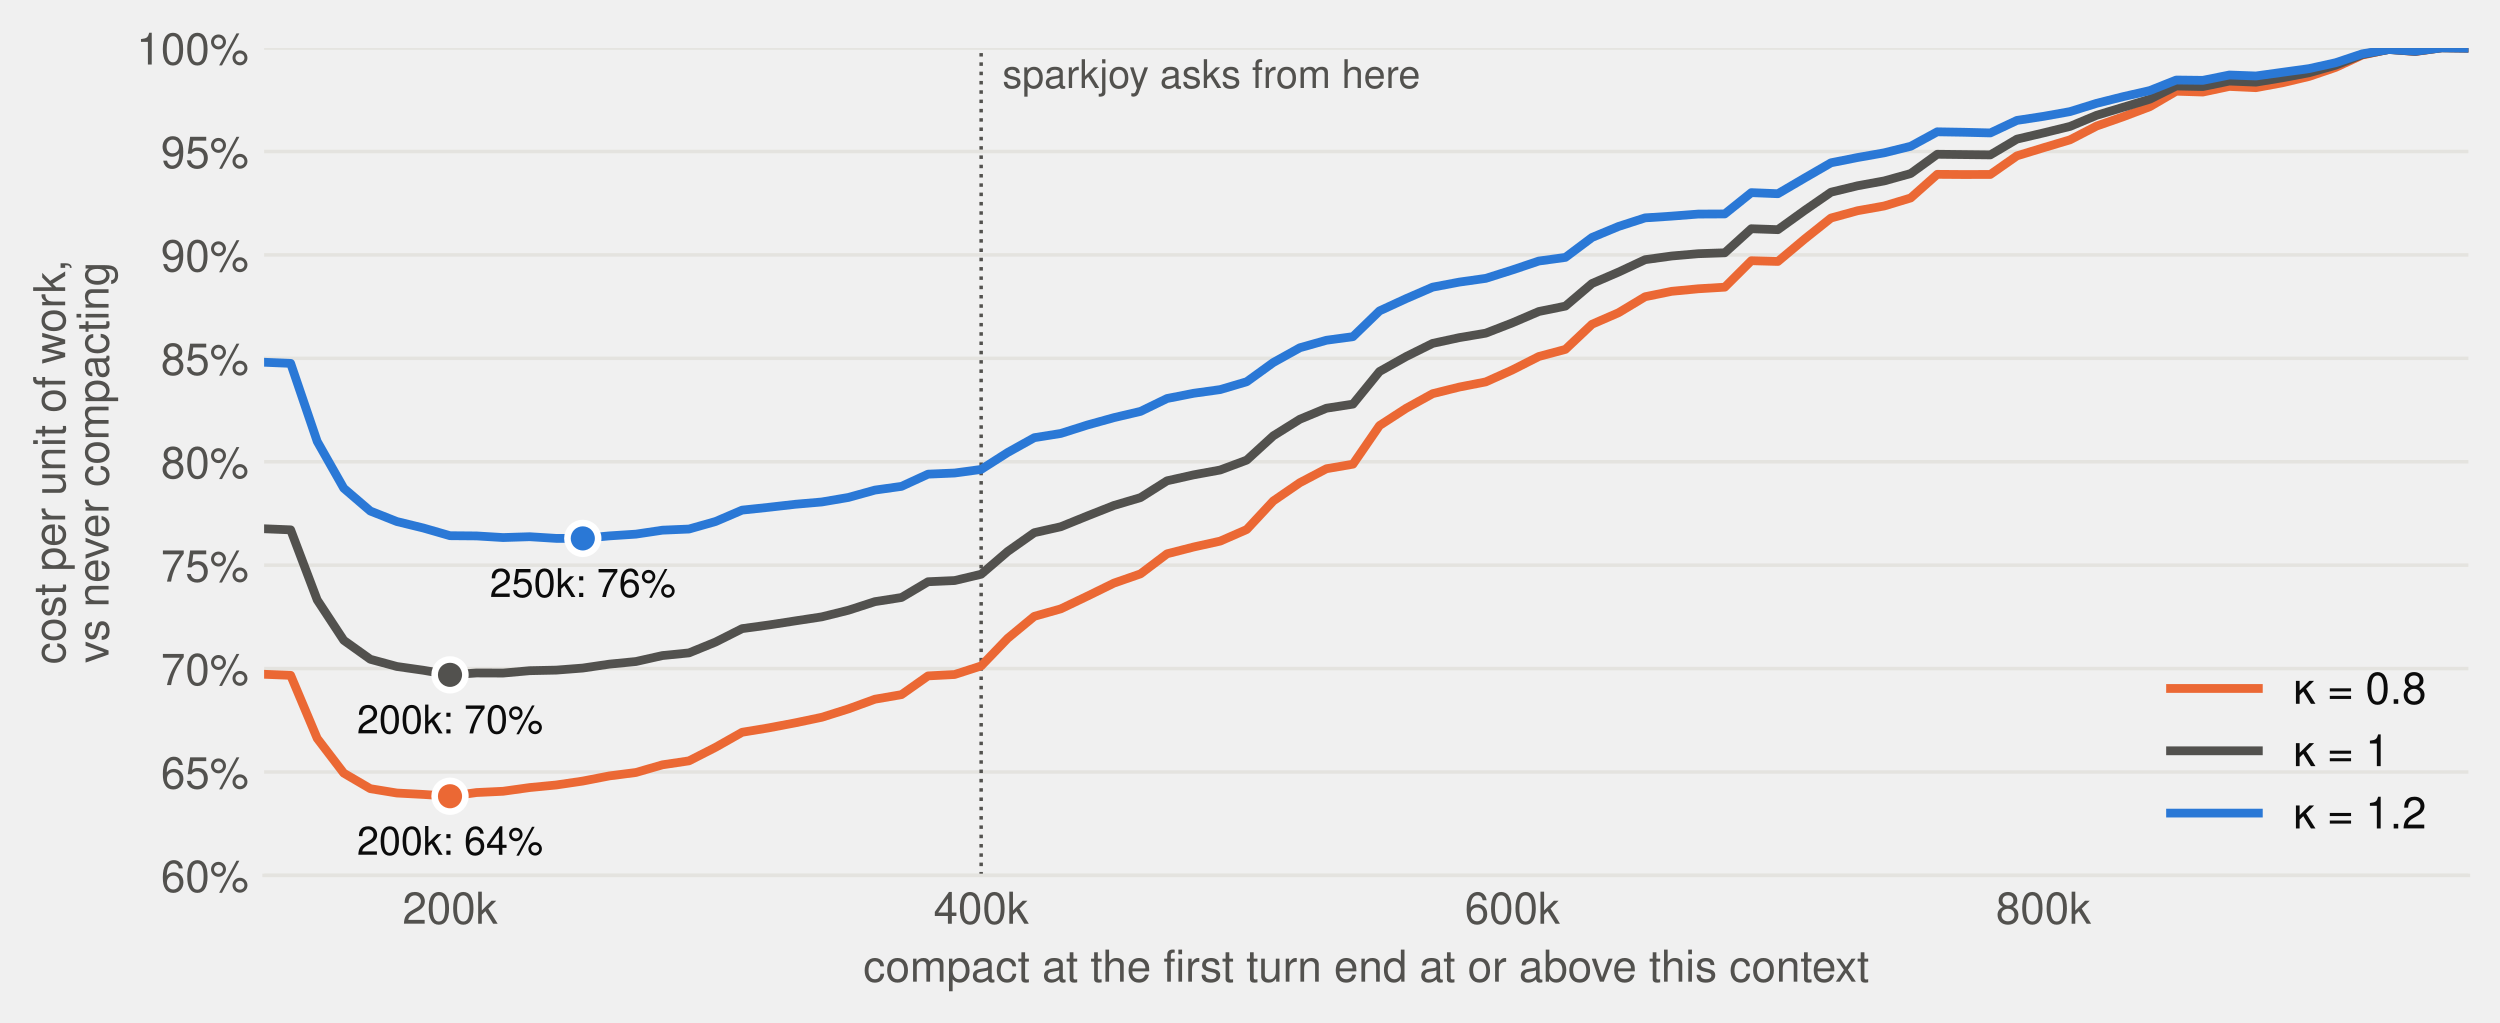
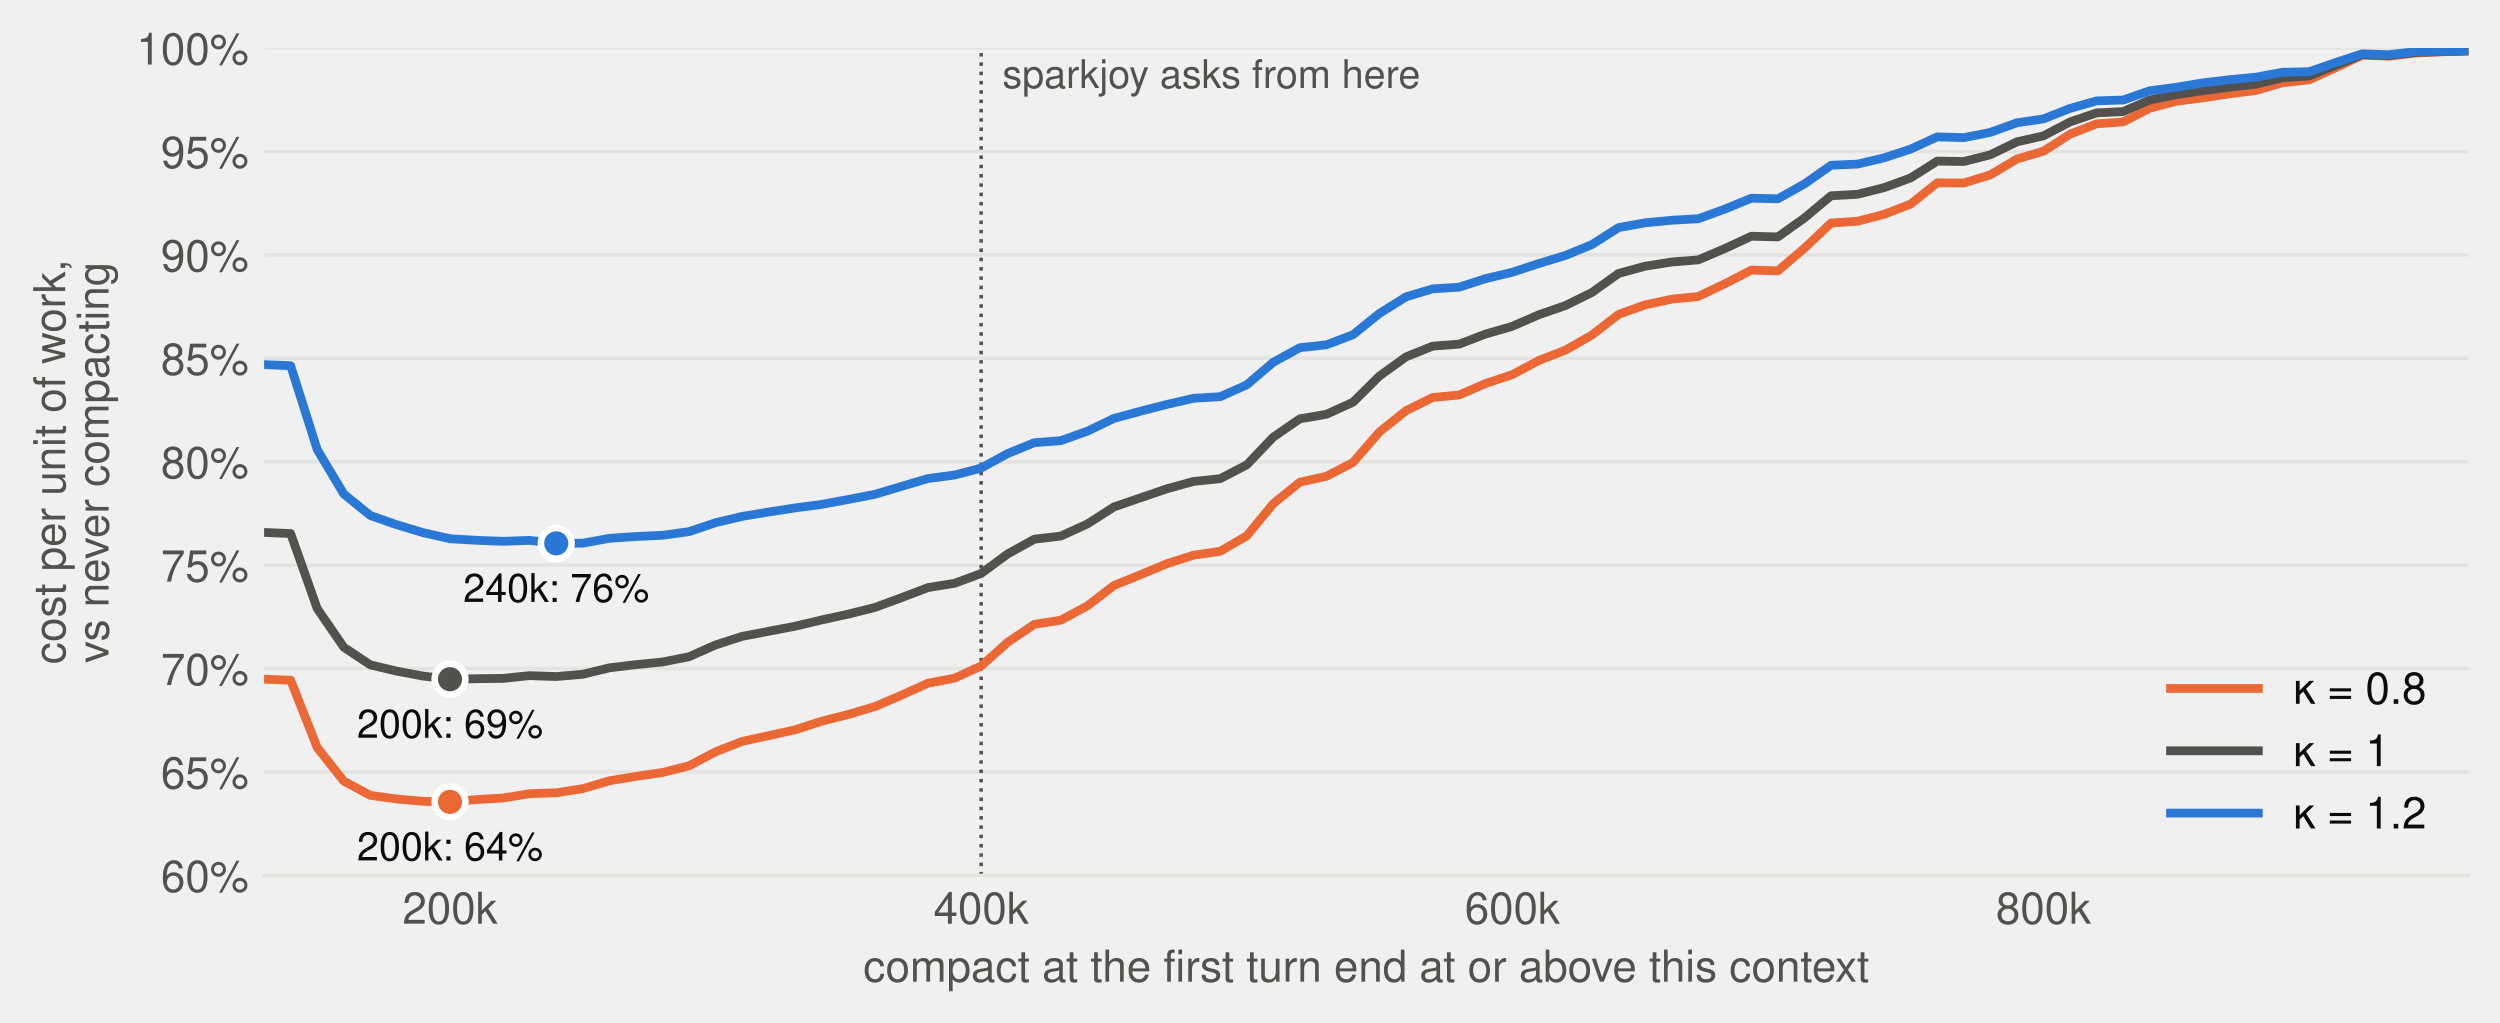
<svg xmlns="http://www.w3.org/2000/svg" xmlns:xlink="http://www.w3.org/1999/xlink" width="569.568pt" height="232.93pt" viewBox="0 0 569.568 232.93" version="1.1">
  <defs>
    <style type="text/css">*{stroke-linejoin: round; stroke-linecap: butt}</style>
  </defs>
  <g id="figure_1">
    <g id="patch_1">
      <path d="M 0 232.93  L 569.568 232.93  L 569.568 0  L 0 0  L 0 232.93  z " style="fill: none" />
    </g>
    <g id="axes_1">
      <g id="patch_2">
        <path d="M 60.168 199.446  L 562.368 199.446  L 562.368 10.95  L 60.168 10.95  L 60.168 199.446  z " style="fill: none" />
      </g>
      <g id="matplotlib.axis_1">
        <g id="xtick_1">
          <g id="line2d_1" />
          <g id="text_1">
            <text style="font-size: 10px; font-family: 'Helvetica', 'Arial', 'DejaVu Sans'; text-anchor: middle; fill: #52514e" x="102.522" y="210.446" transform="rotate(-0 102.5218 210.446)">200k</text>
          </g>
        </g>
        <g id="xtick_2">
          <g id="line2d_2" />
          <g id="text_2">
            <text style="font-size: 10px; font-family: 'Helvetica', 'Arial', 'DejaVu Sans'; text-anchor: middle; fill: #52514e" x="223.534" y="210.446" transform="rotate(-0 223.5338 210.446)">400k</text>
          </g>
        </g>
        <g id="xtick_3">
          <g id="line2d_3" />
          <g id="text_3">
            <text style="font-size: 10px; font-family: 'Helvetica', 'Arial', 'DejaVu Sans'; text-anchor: middle; fill: #52514e" x="344.546" y="210.446" transform="rotate(-0 344.5459 210.446)">600k</text>
          </g>
        </g>
        <g id="xtick_4">
          <g id="line2d_4" />
          <g id="text_4">
            <text style="font-size: 10px; font-family: 'Helvetica', 'Arial', 'DejaVu Sans'; text-anchor: middle; fill: #52514e" x="465.558" y="210.446" transform="rotate(-0 465.5579 210.446)">800k</text>
          </g>
        </g>
        <g id="text_5">
          <text style="font-size: 10px; font-family: 'Helvetica', 'Arial', 'DejaVu Sans'; text-anchor: middle; fill: #52514e" x="311.268" y="223.645" transform="rotate(-0 311.2676 223.6452)">compact at the first turn end at or above this context</text>
        </g>
      </g>
      <g id="matplotlib.axis_2">
        <g id="ytick_1">
          <g id="line2d_5">
            <path d="M 60.168 199.446  L 562.368 199.446  " clip-path="url(#p92335eda85)" style="fill: none; stroke: #e4e3df; stroke-width: 0.8; stroke-linecap: square" />
          </g>
          <g id="line2d_6" />
          <g id="text_6">
            <text style="font-size: 10px; font-family: 'Helvetica', 'Arial', 'DejaVu Sans'; text-anchor: end; fill: #52514e" x="56.668" y="203.196" transform="rotate(-0 56.66758 203.196)">60%</text>
          </g>
        </g>
        <g id="ytick_2">
          <g id="line2d_7">
            <path d="M 60.168 175.884  L 562.368 175.884  " clip-path="url(#p92335eda85)" style="fill: none; stroke: #e4e3df; stroke-width: 0.8; stroke-linecap: square" />
          </g>
          <g id="line2d_8" />
          <g id="text_7">
            <text style="font-size: 10px; font-family: 'Helvetica', 'Arial', 'DejaVu Sans'; text-anchor: end; fill: #52514e" x="56.668" y="179.634" transform="rotate(-0 56.66758 179.634)">65%</text>
          </g>
        </g>
        <g id="ytick_3">
          <g id="line2d_9">
            <path d="M 60.168 152.322  L 562.368 152.322  " clip-path="url(#p92335eda85)" style="fill: none; stroke: #e4e3df; stroke-width: 0.8; stroke-linecap: square" />
          </g>
          <g id="line2d_10" />
          <g id="text_8">
            <text style="font-size: 10px; font-family: 'Helvetica', 'Arial', 'DejaVu Sans'; text-anchor: end; fill: #52514e" x="56.668" y="156.072" transform="rotate(-0 56.66758 156.072)">70%</text>
          </g>
        </g>
        <g id="ytick_4">
          <g id="line2d_11">
            <path d="M 60.168 128.76  L 562.368 128.76  " clip-path="url(#p92335eda85)" style="fill: none; stroke: #e4e3df; stroke-width: 0.8; stroke-linecap: square" />
          </g>
          <g id="line2d_12" />
          <g id="text_9">
            <text style="font-size: 10px; font-family: 'Helvetica', 'Arial', 'DejaVu Sans'; text-anchor: end; fill: #52514e" x="56.668" y="132.51" transform="rotate(-0 56.66758 132.51)">75%</text>
          </g>
        </g>
        <g id="ytick_5">
          <g id="line2d_13">
            <path d="M 60.168 105.198  L 562.368 105.198  " clip-path="url(#p92335eda85)" style="fill: none; stroke: #e4e3df; stroke-width: 0.8; stroke-linecap: square" />
          </g>
          <g id="line2d_14" />
          <g id="text_10">
            <text style="font-size: 10px; font-family: 'Helvetica', 'Arial', 'DejaVu Sans'; text-anchor: end; fill: #52514e" x="56.668" y="108.948" transform="rotate(-0 56.66758 108.948)">80%</text>
          </g>
        </g>
        <g id="ytick_6">
          <g id="line2d_15">
            <path d="M 60.168 81.636  L 562.368 81.636  " clip-path="url(#p92335eda85)" style="fill: none; stroke: #e4e3df; stroke-width: 0.8; stroke-linecap: square" />
          </g>
          <g id="line2d_16" />
          <g id="text_11">
            <text style="font-size: 10px; font-family: 'Helvetica', 'Arial', 'DejaVu Sans'; text-anchor: end; fill: #52514e" x="56.668" y="85.386" transform="rotate(-0 56.66758 85.386)">85%</text>
          </g>
        </g>
        <g id="ytick_7">
          <g id="line2d_17">
            <path d="M 60.168 58.074  L 562.368 58.074  " clip-path="url(#p92335eda85)" style="fill: none; stroke: #e4e3df; stroke-width: 0.8; stroke-linecap: square" />
          </g>
          <g id="line2d_18" />
          <g id="text_12">
            <text style="font-size: 10px; font-family: 'Helvetica', 'Arial', 'DejaVu Sans'; text-anchor: end; fill: #52514e" x="56.668" y="61.824" transform="rotate(-0 56.66758 61.824)">90%</text>
          </g>
        </g>
        <g id="ytick_8">
          <g id="line2d_19">
            <path d="M 60.168 34.512  L 562.368 34.512  " clip-path="url(#p92335eda85)" style="fill: none; stroke: #e4e3df; stroke-width: 0.8; stroke-linecap: square" />
          </g>
          <g id="line2d_20" />
          <g id="text_13">
            <text style="font-size: 10px; font-family: 'Helvetica', 'Arial', 'DejaVu Sans'; text-anchor: end; fill: #52514e" x="56.668" y="38.262" transform="rotate(-0 56.66758 38.262)">95%</text>
          </g>
        </g>
        <g id="ytick_9">
          <g id="line2d_21">
            <path d="M 60.168 10.95  L 562.368 10.95  " clip-path="url(#p92335eda85)" style="fill: none; stroke: #e4e3df; stroke-width: 0.8; stroke-linecap: square" />
          </g>
          <g id="line2d_22" />
          <g id="text_14">
            <text style="font-size: 10px; font-family: 'Helvetica', 'Arial', 'DejaVu Sans'; text-anchor: end; fill: #52514e" x="56.668" y="14.7" transform="rotate(-0 56.66758 14.7)">100%</text>
          </g>
        </g>
        <g id="text_15">
          <text style="font-size: 10px; font-family: 'Helvetica', 'Arial', 'DejaVu Sans'; fill: #52514e" transform="translate(14.84893 151.3253) rotate(-90)">cost per unit of work,</text>
          <text style="font-size: 10px; font-family: 'Helvetica', 'Arial', 'DejaVu Sans'; fill: #52514e" transform="translate(24.73115 151.0496) rotate(-90)">vs never compacting</text>
        </g>
      </g>
      <g id="line2d_23">
        <path d="M 223.534 199.446  L 223.534 10.95  " clip-path="url(#p92335eda85)" style="fill: none; stroke-dasharray: 0.8,1.32; stroke-dashoffset: 0; stroke: #52514e; stroke-width: 0.8" />
      </g>
      <g id="line2d_24">
-         <path d="M 60.168 153.62  L 66.218 153.86  L 72.269 168.226  L 78.319 176.143  L 84.37 179.683  L 90.421 180.672  L 96.471 180.995  L 102.522 181.403  L 108.572 180.562  L 114.623 180.274  L 120.674 179.427  L 126.724 178.842  L 132.775 177.948  L 138.825 176.773  L 144.876 175.994  L 150.927 174.245  L 156.977 173.34  L 163.028 170.254  L 169.078 166.831  L 175.129 165.831  L 181.18 164.683  L 187.23 163.414  L 193.281 161.507  L 199.331 159.3  L 205.382 158.256  L 211.433 153.989  L 217.483 153.672  L 223.534 151.718  L 229.584 145.427  L 235.635 140.417  L 241.686 138.71  L 247.736 135.814  L 253.787 132.846  L 259.837 130.741  L 265.888 126.172  L 271.939 124.623  L 277.989 123.28  L 284.04 120.635  L 290.09 114.131  L 296.141 109.971  L 302.192 106.791  L 308.242 105.752  L 314.293 96.955  L 320.343 93.029  L 326.394 89.691  L 332.445 88.188  L 338.495 87.005  L 344.546 84.287  L 350.596 81.216  L 356.647 79.597  L 362.698 73.876  L 368.748 71.244  L 374.799 67.607  L 380.85 66.372  L 386.9 65.793  L 392.951 65.426  L 399.001 59.397  L 405.052 59.568  L 411.103 54.491  L 417.153 49.672  L 423.204 48.008  L 429.254 46.931  L 435.305 45.1  L 441.356 39.719  L 447.406 39.763  L 453.457 39.746  L 459.507 35.507  L 465.558 33.66  L 471.609 31.851  L 477.659 28.719  L 483.71 26.601  L 489.76 24.317  L 495.811 20.778  L 501.862 20.973  L 507.912 19.693  L 513.963 19.976  L 520.013 18.855  L 526.064 17.418  L 532.115 15.356  L 538.165 12.539  L 544.216 11.246  L 550.266 11.741  L 556.317 10.88  L 562.368 10.979  " clip-path="url(#p92335eda85)" style="fill: none; stroke: #eb6834; stroke-width: 2; stroke-linecap: square" />
+         <path d="M 60.168 154.737  L 66.218 154.976  L 72.269 170.315  L 78.319 177.955  L 84.37 181.202  L 90.421 182.042  L 96.471 182.576  L 102.522 182.684  L 108.572 182.159  L 114.623 181.811  L 120.674 180.82  L 126.724 180.617  L 132.775 179.671  L 138.825 177.887  L 144.876 176.879  L 150.927 175.993  L 156.977 174.472  L 163.028 171.281  L 169.078 168.909  L 175.129 167.599  L 181.18 166.255  L 187.23 164.299  L 193.281 162.765  L 199.331 160.979  L 205.382 158.379  L 211.433 155.641  L 217.483 154.498  L 223.534 151.717  L 229.584 146.32  L 235.635 142.25  L 241.686 141.294  L 247.736 138.037  L 253.787 133.381  L 259.837 130.932  L 265.888 128.409  L 271.939 126.478  L 277.989 125.602  L 284.04 122.088  L 290.09 114.745  L 296.141 109.845  L 302.192 108.51  L 308.242 105.366  L 314.293 98.392  L 320.343 93.563  L 326.394 90.559  L 332.445 89.983  L 338.495 87.358  L 344.546 85.344  L 350.596 82.125  L 356.647 79.772  L 362.698 76.318  L 368.748 71.629  L 374.799 69.451  L 380.85 68.163  L 386.9 67.549  L 392.951 64.656  L 399.001 61.535  L 405.052 61.704  L 411.103 56.545  L 417.153 50.813  L 423.204 50.396  L 429.254 48.832  L 435.305 46.486  L 441.356 41.659  L 447.406 41.694  L 453.457 39.833  L 459.507 36.232  L 465.558 34.44  L 471.609 30.574  L 477.659 28.205  L 483.71 27.777  L 489.76 24.654  L 495.811 23.072  L 501.862 22.293  L 507.912 21.383  L 513.963 20.601  L 520.013 18.841  L 526.064 18.196  L 532.115 15.443  L 538.165 12.566  L 544.216 12.804  L 550.266 12.088  L 556.317 11.807  L 562.368 11.596  " clip-path="url(#p92335eda85)" style="fill: none; stroke: #eb6834; stroke-width: 2; stroke-linecap: square" />
      </g>
      <g id="line2d_25">
-         <path d="M 60.168 120.466  L 66.218 120.715  L 72.269 136.679  L 78.319 145.881  L 84.37 150.198  L 90.421 151.844  L 96.471 152.706  L 102.522 153.748  L 108.572 153.32  L 114.623 153.343  L 120.674 152.802  L 126.724 152.671  L 132.775 152.201  L 138.825 151.309  L 144.876 150.713  L 150.927 149.353  L 156.977 148.746  L 163.028 146.276  L 169.078 143.219  L 175.129 142.389  L 181.18 141.455  L 187.23 140.535  L 193.281 139.032  L 199.331 137.073  L 205.382 136.127  L 211.433 132.535  L 217.483 132.264  L 223.534 130.83  L 229.584 125.631  L 235.635 121.363  L 241.686 120.002  L 247.736 117.547  L 253.787 115.158  L 259.837 113.365  L 265.888 109.54  L 271.939 108.185  L 277.989 107.079  L 284.04 104.823  L 290.09 99.295  L 296.141 95.517  L 302.192 93.005  L 308.242 92.071  L 314.293 84.639  L 320.343 81.238  L 326.394 78.233  L 332.445 76.925  L 338.495 75.903  L 344.546 73.559  L 350.596 70.967  L 356.647 69.739  L 362.698 64.596  L 368.748 61.989  L 374.799 59.162  L 380.85 58.325  L 386.9 57.8  L 392.951 57.593  L 399.001 52.113  L 405.052 52.325  L 411.103 47.97  L 417.153 43.787  L 423.204 42.324  L 429.254 41.221  L 435.305 39.536  L 441.356 35.147  L 447.406 35.218  L 453.457 35.286  L 459.507 31.7  L 465.558 30.282  L 471.609 28.797  L 477.659 26.269  L 483.71 24.437  L 489.76 22.605  L 495.811 19.588  L 501.862 19.723  L 507.912 18.469  L 513.963 18.714  L 520.013 17.718  L 526.064 16.576  L 532.115 14.858  L 538.165 12.432  L 544.216 11.279  L 550.266 11.699  L 556.317 10.891  L 562.368 10.974  " clip-path="url(#p92335eda85)" style="fill: none; stroke: #52514e; stroke-width: 2; stroke-linecap: square" />
+         <path d="M 60.168 121.305  L 66.218 121.554  L 72.269 138.646  L 78.319 147.451  L 84.37 151.478  L 90.421 152.911  L 96.471 154.04  L 102.522 154.745  L 108.572 154.629  L 114.623 154.553  L 120.674 153.923  L 126.724 154.137  L 132.775 153.619  L 138.825 152.15  L 144.876 151.42  L 150.927 150.819  L 156.977 149.617  L 163.028 146.936  L 169.078 144.986  L 175.129 143.818  L 181.18 142.665  L 187.23 141.229  L 193.281 139.903  L 199.331 138.397  L 205.382 136.162  L 211.433 133.861  L 217.483 132.889  L 223.534 130.646  L 229.584 126.192  L 235.635 122.848  L 241.686 122.13  L 247.736 119.367  L 253.787 115.494  L 259.837 113.408  L 265.888 111.348  L 271.939 109.684  L 277.989 109.056  L 284.04 105.912  L 290.09 99.579  L 296.141 95.419  L 302.192 94.385  L 308.242 91.637  L 314.293 85.645  L 320.343 81.3  L 326.394 78.86  L 332.445 78.398  L 338.495 76.088  L 344.546 74.334  L 350.596 71.706  L 356.647 69.609  L 362.698 66.627  L 368.748 62.295  L 374.799 60.65  L 380.85 59.692  L 386.9 59.205  L 392.951 56.635  L 399.001 53.82  L 405.052 53.971  L 411.103 49.657  L 417.153 44.607  L 423.204 44.267  L 429.254 42.739  L 435.305 40.535  L 441.356 36.696  L 447.406 36.797  L 453.457 35.256  L 459.507 32.317  L 465.558 30.951  L 471.609 27.774  L 477.659 25.716  L 483.71 25.409  L 489.76 22.776  L 495.811 21.568  L 501.862 20.67  L 507.912 19.848  L 513.963 19.156  L 520.013 17.709  L 526.064 17.321  L 532.115 14.877  L 538.165 12.44  L 544.216 12.643  L 550.266 11.934  L 556.317 11.747  L 562.368 11.596  " clip-path="url(#p92335eda85)" style="fill: none; stroke: #52514e; stroke-width: 2; stroke-linecap: square" />
      </g>
      <g id="line2d_26">
-         <path d="M 60.168 82.53  L 66.218 82.786  L 72.269 100.574  L 78.319 111.234  L 84.37 116.427  L 90.421 118.823  L 96.471 120.3  L 102.522 122.047  L 108.572 122.099  L 114.623 122.47  L 120.674 122.279  L 126.724 122.659  L 132.775 122.662  L 138.825 122.089  L 144.876 121.693  L 150.927 120.789  L 156.977 120.529  L 163.028 118.812  L 169.078 116.22  L 175.129 115.579  L 181.18 114.888  L 187.23 114.364  L 193.281 113.335  L 199.331 111.657  L 205.382 110.809  L 211.433 108.026  L 217.483 107.768  L 223.534 106.946  L 229.584 103.086  L 235.635 99.717  L 241.686 98.75  L 247.736 96.829  L 253.787 95.151  L 259.837 93.726  L 265.888 90.789  L 271.939 89.601  L 277.989 88.757  L 284.04 86.967  L 290.09 82.594  L 296.141 79.23  L 302.192 77.521  L 308.242 76.697  L 314.293 70.83  L 320.343 68.043  L 326.394 65.422  L 332.445 64.274  L 338.495 63.42  L 344.546 61.506  L 350.596 59.468  L 356.647 58.64  L 362.698 54.104  L 368.748 51.59  L 374.799 49.635  L 380.85 49.239  L 386.9 48.772  L 392.951 48.74  L 399.001 43.886  L 405.052 44.135  L 411.103 40.586  L 417.153 37.089  L 423.204 35.887  L 429.254 34.819  L 435.305 33.326  L 441.356 30.03  L 447.406 30.133  L 453.457 30.284  L 459.507 27.434  L 465.558 26.51  L 471.609 25.427  L 477.659 23.542  L 483.71 22.02  L 489.76 20.64  L 495.811 18.232  L 501.862 18.305  L 507.912 17.09  L 513.963 17.31  L 520.013 16.469  L 526.064 15.634  L 532.115 14.293  L 538.165 12.273  L 544.216 11.284  L 550.266 11.648  L 556.317 10.898  L 562.368 10.968  " clip-path="url(#p92335eda85)" style="fill: none; stroke: #2a78d6; stroke-width: 2; stroke-linecap: square" />
+         <path d="M 60.168 83.067  L 66.218 83.323  L 72.269 102.414  L 78.319 112.542  L 84.37 117.446  L 90.421 119.559  L 96.471 121.372  L 102.522 122.742  L 108.572 123.098  L 114.623 123.327  L 120.674 123.111  L 126.724 123.791  L 132.775 123.752  L 138.825 122.647  L 144.876 122.23  L 150.927 121.955  L 156.977 121.12  L 163.028 119.079  L 169.078 117.648  L 175.129 116.647  L 181.18 115.714  L 187.23 114.902  L 193.281 113.793  L 199.331 112.612  L 205.382 110.813  L 211.433 109.013  L 217.483 108.223  L 223.534 106.637  L 229.584 103.327  L 235.635 100.86  L 241.686 100.393  L 247.736 98.233  L 253.787 95.323  L 259.837 93.678  L 265.888 92.128  L 271.939 90.736  L 277.989 90.382  L 284.04 87.678  L 290.09 82.534  L 296.141 79.214  L 302.192 78.554  L 308.242 76.265  L 314.293 71.395  L 320.343 67.624  L 326.394 65.807  L 332.445 65.42  L 338.495 63.471  L 344.546 62.025  L 350.596 60.035  L 356.647 58.195  L 362.698 55.711  L 368.748 51.853  L 374.799 50.758  L 380.85 50.176  L 386.9 49.841  L 392.951 47.638  L 399.001 45.158  L 405.052 45.291  L 411.103 41.904  L 417.153 37.653  L 423.204 37.385  L 429.254 35.957  L 435.305 33.956  L 441.356 31.187  L 447.406 31.356  L 453.457 30.158  L 459.507 27.973  L 465.558 27.086  L 471.609 24.693  L 477.659 22.98  L 483.71 22.788  L 489.76 20.672  L 495.811 19.882  L 501.862 18.882  L 507.912 18.158  L 513.963 17.581  L 520.013 16.457  L 526.064 16.341  L 532.115 14.242  L 538.165 12.263  L 544.216 12.464  L 550.266 11.77  L 556.317 11.681  L 562.368 11.596  " clip-path="url(#p92335eda85)" style="fill: none; stroke: #2a78d6; stroke-width: 2; stroke-linecap: square" />
      </g>
      <g id="patch_3">
        <path d="M 60.168 199.446  L 562.368 199.446  " style="fill: none; stroke: #e4e3df; stroke-width: 0.8; stroke-linejoin: miter; stroke-linecap: square" />
      </g>
      <g id="text_16">
        <text style="font-size: 9px; font-family: 'Helvetica', 'Arial', 'DejaVu Sans'; text-anchor: start; fill: #52514e" x="228.374" y="20.056" transform="rotate(-0 228.3743 20.0562)">sparkjoy asks from here</text>
      </g>
      <g id="line2d_27">
        <defs>
          <path id="mc287e890ce" d="M 0 3.5  C 0.928 3.5 1.819 3.131 2.475 2.475  C 3.131 1.819 3.5 0.928 3.5 0  C 3.5 -0.928 3.131 -1.819 2.475 -2.475  C 1.819 -3.131 0.928 -3.5 0 -3.5  C -0.928 -3.5 -1.819 -3.131 -2.475 -2.475  C -3.131 -1.819 -3.5 -0.928 -3.5 0  C -3.5 0.928 -3.131 1.819 -2.475 2.475  C -1.819 3.131 -0.928 3.5 0 3.5  z " style="stroke: #ffffff; stroke-width: 1.5" />
        </defs>
        <g clip-path="url(#p92335eda85)">
-           <use xlink:href="#mc287e890ce" x="102.522" y="181.403" style="fill: #eb6834; stroke: #ffffff; stroke-width: 1.5" />
+           <use xlink:href="#mc287e890ce" x="102.522" y="182.684" style="fill: #eb6834; stroke: #ffffff; stroke-width: 1.5" />
        </g>
      </g>
      <g id="text_17">
-         <text style="font-size: 9px; font-family: 'Helvetica', 'Arial', 'DejaVu Sans'; text-anchor: middle; fill: #0b0b0b" x="102.522" y="194.75" transform="rotate(-0 102.5218 194.7505)">200k: 64%</text>
+         <text style="font-size: 9px; font-family: 'Helvetica', 'Arial', 'DejaVu Sans'; text-anchor: middle; fill: #0b0b0b" x="102.522" y="196.032" transform="rotate(-0 102.5218 196.0318)">200k: 64%</text>
      </g>
      <g id="line2d_28">
        <defs>
          <path id="m342513ac75" d="M 0 3.5  C 0.928 3.5 1.819 3.131 2.475 2.475  C 3.131 1.819 3.5 0.928 3.5 0  C 3.5 -0.928 3.131 -1.819 2.475 -2.475  C 1.819 -3.131 0.928 -3.5 0 -3.5  C -0.928 -3.5 -1.819 -3.131 -2.475 -2.475  C -3.131 -1.819 -3.5 -0.928 -3.5 0  C -3.5 0.928 -3.131 1.819 -2.475 2.475  C -1.819 3.131 -0.928 3.5 0 3.5  z " style="stroke: #ffffff; stroke-width: 1.5" />
        </defs>
        <g clip-path="url(#p92335eda85)">
-           <use xlink:href="#m342513ac75" x="102.522" y="153.748" style="fill: #52514e; stroke: #ffffff; stroke-width: 1.5" />
+           <use xlink:href="#m342513ac75" x="102.522" y="154.745" style="fill: #52514e; stroke: #ffffff; stroke-width: 1.5" />
        </g>
      </g>
      <g id="text_18">
-         <text style="font-size: 9px; font-family: 'Helvetica', 'Arial', 'DejaVu Sans'; text-anchor: middle; fill: #0b0b0b" x="102.522" y="167.095" transform="rotate(-0 102.5218 167.0949)">200k: 70%</text>
+         <text style="font-size: 9px; font-family: 'Helvetica', 'Arial', 'DejaVu Sans'; text-anchor: middle; fill: #0b0b0b" x="102.522" y="168.093" transform="rotate(-0 102.5218 168.0927)">200k: 69%</text>
      </g>
      <g id="line2d_29">
        <defs>
          <path id="m560dafaeec" d="M 0 3.5  C 0.928 3.5 1.819 3.131 2.475 2.475  C 3.131 1.819 3.5 0.928 3.5 0  C 3.5 -0.928 3.131 -1.819 2.475 -2.475  C 1.819 -3.131 0.928 -3.5 0 -3.5  C -0.928 -3.5 -1.819 -3.131 -2.475 -2.475  C -3.131 -1.819 -3.5 -0.928 -3.5 0  C -3.5 0.928 -3.131 1.819 -2.475 2.475  C -1.819 3.131 -0.928 3.5 0 3.5  z " style="stroke: #ffffff; stroke-width: 1.5" />
        </defs>
        <g clip-path="url(#p92335eda85)">
-           <use xlink:href="#m560dafaeec" x="132.775" y="122.662" style="fill: #2a78d6; stroke: #ffffff; stroke-width: 1.5" />
+           <use xlink:href="#m560dafaeec" x="126.724" y="123.791" style="fill: #2a78d6; stroke: #ffffff; stroke-width: 1.5" />
        </g>
      </g>
      <g id="text_19">
-         <text style="font-size: 9px; font-family: 'Helvetica', 'Arial', 'DejaVu Sans'; text-anchor: middle; fill: #0b0b0b" x="132.775" y="136.01" transform="rotate(-0 132.7748 136.0098)">250k: 76%</text>
+         <text style="font-size: 9px; font-family: 'Helvetica', 'Arial', 'DejaVu Sans'; text-anchor: middle; fill: #0b0b0b" x="126.724" y="137.139" transform="rotate(-0 126.7242 137.1386)">240k: 76%</text>
      </g>
      <g id="legend_1">
        <g id="line2d_30">
          <path d="M 494.51 156.848  L 504.51 156.848  L 514.51 156.848  " style="fill: none; stroke: #eb6834; stroke-width: 2; stroke-linecap: square" />
        </g>
        <g id="text_20">
          <text style="font-size: 10px; font-family: 'Helvetica', 'Arial', 'DejaVu Sans'; text-anchor: start; fill: #0b0b0b" x="522.51" y="160.348" transform="rotate(-0 522.5098 160.3483)">κ = 0.8</text>
        </g>
        <g id="line2d_31">
          <path d="M 494.51 171.048  L 504.51 171.048  L 514.51 171.048  " style="fill: none; stroke: #52514e; stroke-width: 2; stroke-linecap: square" />
        </g>
        <g id="text_21">
          <text style="font-size: 10px; font-family: 'Helvetica', 'Arial', 'DejaVu Sans'; text-anchor: start; fill: #0b0b0b" x="522.51" y="174.548" transform="rotate(-0 522.5098 174.5476)">κ = 1</text>
        </g>
        <g id="line2d_32">
          <path d="M 494.51 185.247  L 504.51 185.247  L 514.51 185.247  " style="fill: none; stroke: #2a78d6; stroke-width: 2; stroke-linecap: square" />
        </g>
        <g id="text_22">
          <text style="font-size: 10px; font-family: 'Helvetica', 'Arial', 'DejaVu Sans'; text-anchor: start; fill: #0b0b0b" x="522.51" y="188.747" transform="rotate(-0 522.5098 188.7468)">κ = 1.2</text>
        </g>
      </g>
    </g>
  </g>
  <defs>
    <clipPath id="p92335eda85">
      <rect x="60.168" y="10.95" width="502.2" height="188.496" />
    </clipPath>
  </defs>
</svg>
